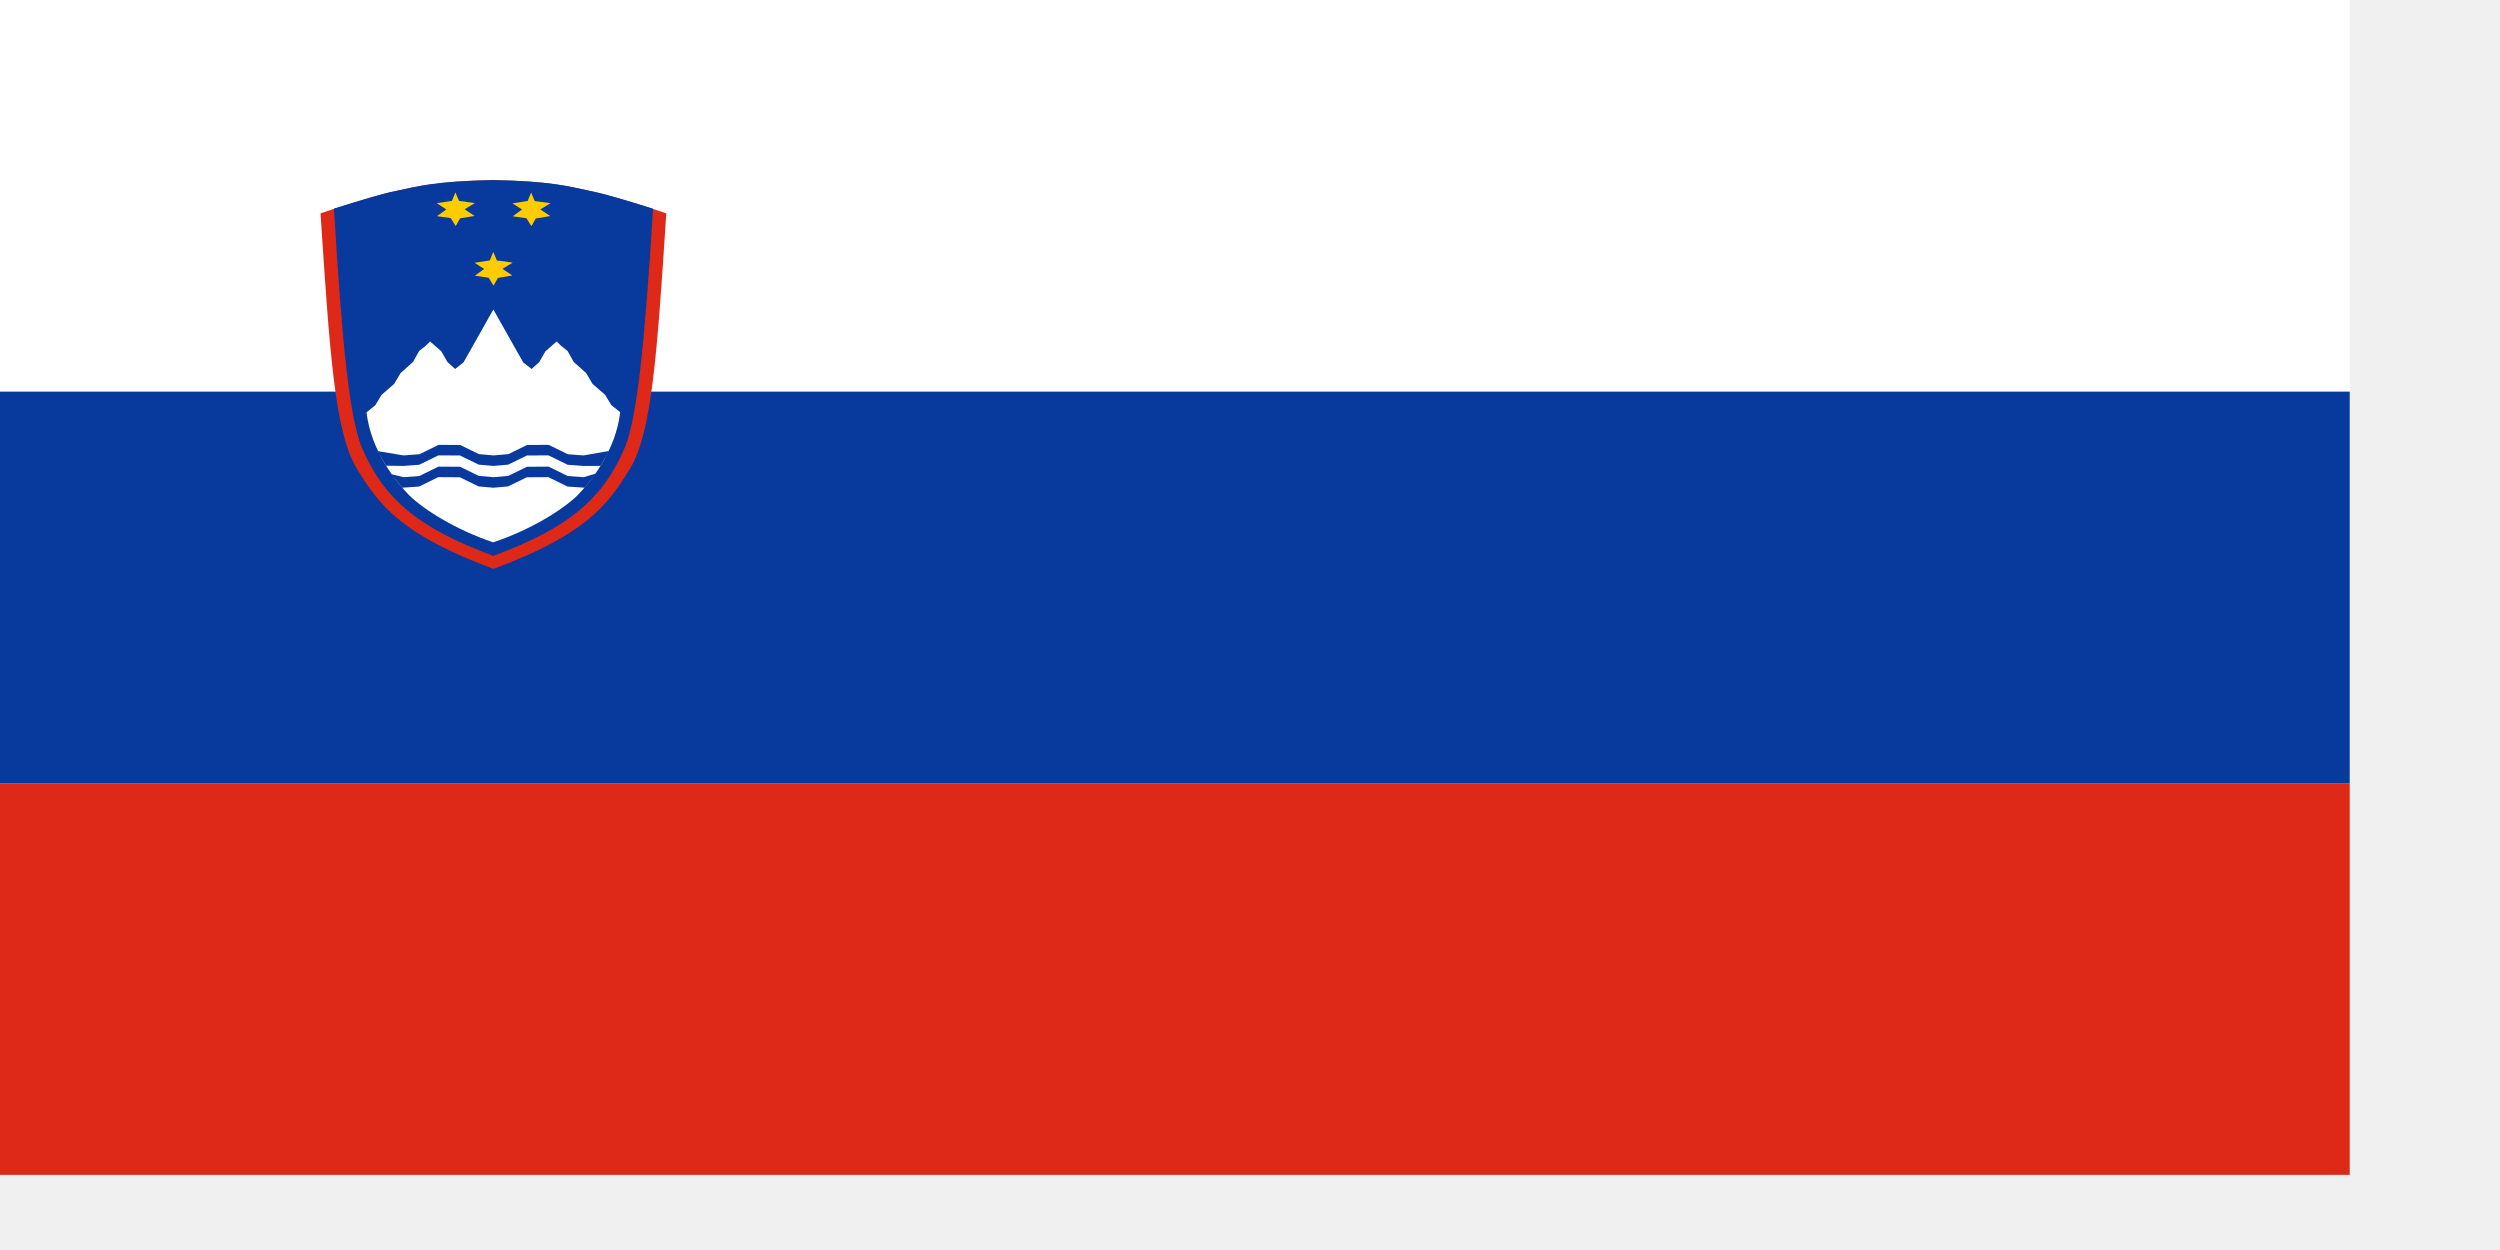
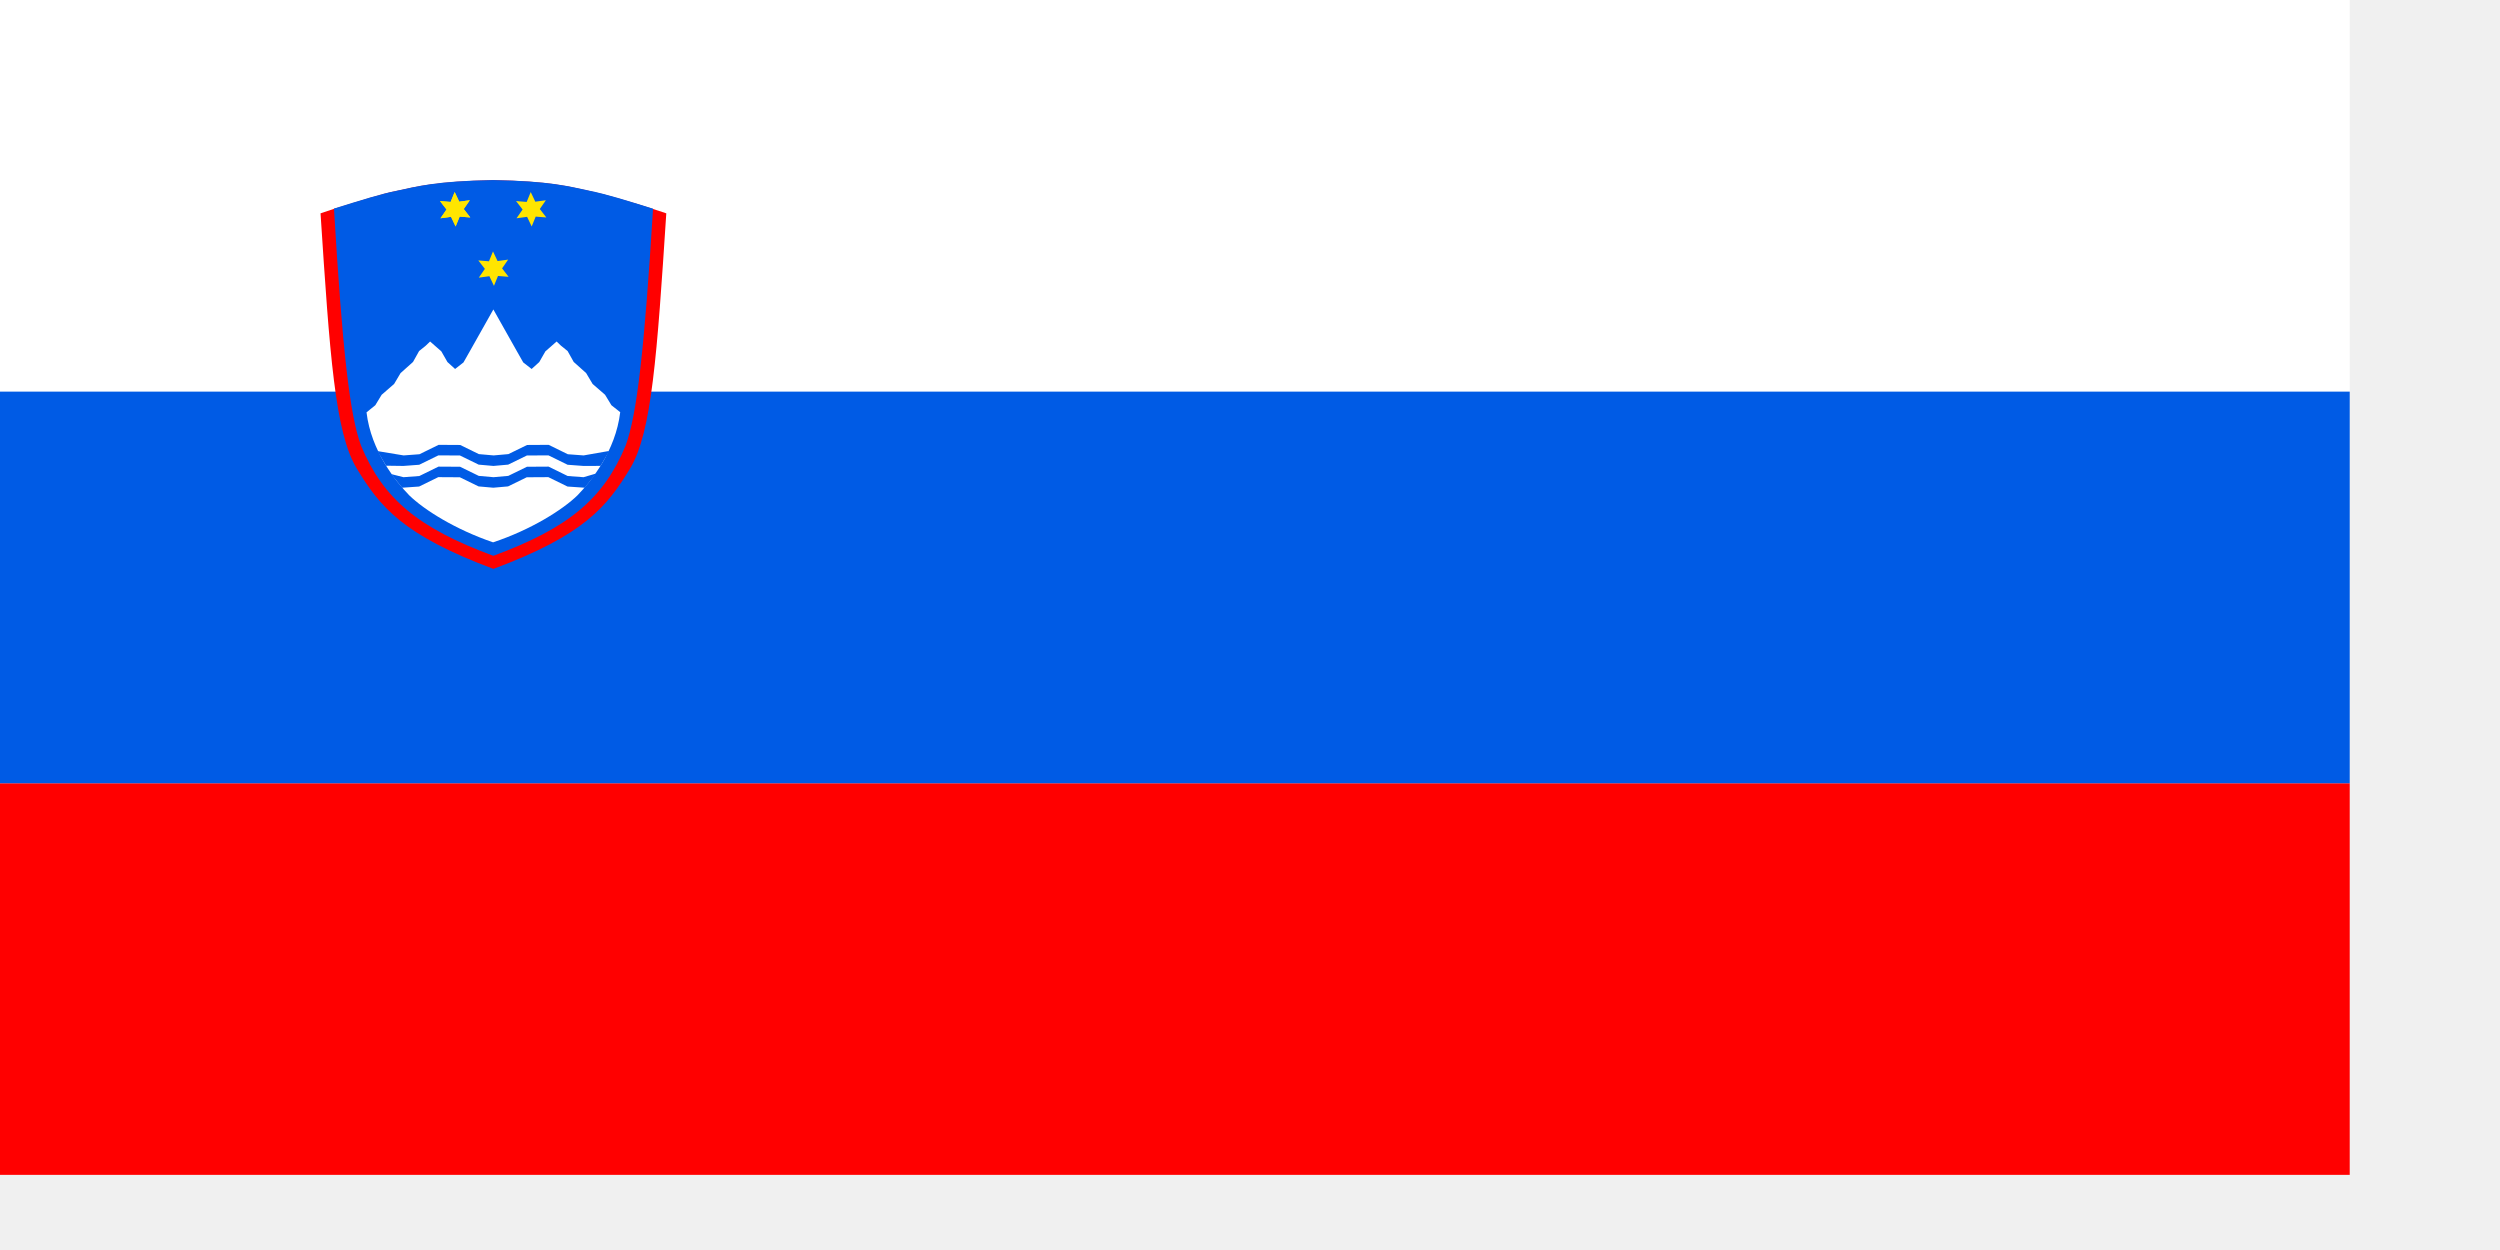
<svg xmlns="http://www.w3.org/2000/svg" id="svg552" width="280mm" height="140mm">
  <defs id="defs554" />
  <rect style="font-size:12;fill:#ffffff;fill-rule:evenodd;stroke-width:1pt;fill-opacity:1;" id="rect555" width="994.66" height="497.33" x="0" y="0" />
-   <rect style="font-size:12;fill:#de2918;fill-rule:evenodd;stroke-width:1pt;fill-opacity:1;" id="rect556" x="0" height="165.777" width="994.66" y="331.553" />
-   <rect style="font-size:12;fill:#08399c;fill-rule:evenodd;stroke-width:1pt;fill-opacity:1;" id="rect563" x="0" height="165.777" width="994.66" y="165.777" />
-   <path style="font-size:12;fill:#de2918;fill-rule:evenodd;stroke-width:1pt;" d="M 311.663 103.348 C 308.312 163.233 306.392 196.05 298.565 211.233 C 290.102 227.541 281.869 239.481 248.848 253.858 C 215.826 239.481 207.593 227.541 199.13 211.233 C 191.303 196.05 189.383 163.233 186.032 103.348 L 190.912 101.433 C 200.736 97.943 208.066 95.135 213.488 93.889 C 221.253 91.975 227.852 89.81 248.72 89.302 C 269.588 89.72 276.22 92.019 283.985 93.934 C 289.362 95.27 297.006 97.898 306.757 101.456 L 311.663 103.348 z " id="path694" transform="matrix(1.165015,0,0,1,-81.04471,-13.03642)" />
-   <path style="font-size:12;fill:#08399c;fill-rule:evenodd;stroke-width:1pt;" d="M 306.853 101.427 C 303.683 161.166 301.031 188.523 296.895 201.676 C 288.869 224.198 276.163 236.546 248.816 248.324 C 221.47 236.546 208.764 224.198 200.738 201.676 C 196.602 188.523 193.989 161.244 190.91 101.367 C 200.527 97.869 208.066 95.135 213.488 93.889 C 221.253 91.975 227.852 89.72 248.72 89.302 C 269.588 89.72 276.265 91.975 284.03 93.889 C 289.452 95.135 297.147 97.869 306.853 101.427 z " id="path675" transform="matrix(1.165015,0,0,1.000282,-81.04471,-13.10655)" />
-   <path transform="matrix(1.347046,0,0,1.110715,-107.3459,0.92219)" style="font-size:12;fill:#ffcc00;fill-rule:evenodd;stroke-width:1pt;" d="M 234.698 95.183 L 235.832 98.438 L 240.815 99.267 L 237.586 101.628 L 240.708 104.159 L 236.167 105.082 L 234.785 108.032 L 233.231 104.994 L 228.908 104.25 L 231.85 101.664 L 228.821 99.311 L 233.606 98.421 L 234.698 95.183 z " id="path651" />
+   <rect style="font-size:12;fill:#ff0000;fill-rule:evenodd;stroke-width:1pt;fill-opacity:1;" id="rect556" x="0" height="165.777" width="994.66" y="331.553" />
+   <rect style="font-size:12;fill:#005be5;fill-rule:evenodd;stroke-width:1pt;fill-opacity:1;" id="rect563" x="0" height="165.777" width="994.66" y="165.777" />
+   <path style="font-size:12;fill:#ff0000;fill-rule:evenodd;stroke-width:1pt;fill-opacity:1;" d="M 311.663 103.348 C 308.312 163.233 306.392 196.05 298.565 211.233 C 290.102 227.541 281.869 239.481 248.848 253.858 C 215.826 239.481 207.593 227.541 199.13 211.233 C 191.303 196.05 189.383 163.233 186.032 103.348 L 190.912 101.433 C 200.736 97.943 208.066 95.135 213.488 93.889 C 221.253 91.975 227.852 89.81 248.72 89.302 C 269.588 89.72 276.22 92.019 283.985 93.934 C 289.362 95.27 297.006 97.898 306.757 101.456 L 311.663 103.348 z " id="path694" transform="matrix(1.165015,0,0,1,-81.04471,-13.03642)" />
+   <path style="font-size:12;fill:#005be5;fill-rule:evenodd;stroke-width:1pt;fill-opacity:1;" d="M 276.444 88.349 C 272.75 148.105 269.661 175.47 264.842 188.626 C 255.492 211.155 240.689 223.506 208.83 235.287 C 176.971 223.506 162.168 211.155 152.818 188.626 C 148 175.47 144.955 148.183 141.368 88.289 C 152.572 84.79 161.355 82.055 167.672 80.809 C 176.718 78.894 184.406 76.639 208.718 76.22 C 233.029 76.639 240.808 78.894 249.855 80.809 C 256.171 82.055 265.136 84.79 276.444 88.349 z " id="path675" />
  <path style="font-size:12;fill:#ffffff;fill-rule:evenodd;stroke-width:1pt;" d="M 294.918 187.514 L 291.724 184.573 L 289.416 180.149 L 284.895 175.58 L 282.539 170.963 L 278.018 166.25 L 275.806 161.634 L 273.402 159.373 L 271.815 157.594 L 267.731 161.766 L 265.505 166.297 L 262.731 169.227 L 259.684 166.454 L 257.38 161.727 L 248.827 144.032 L 240.273 161.727 L 237.969 166.454 L 234.922 169.227 L 232.148 166.297 L 229.922 161.766 L 225.838 157.594 L 224.251 159.373 L 221.847 161.634 L 219.635 166.25 L 215.114 170.963 L 212.758 175.58 L 208.237 180.149 L 205.929 184.573 L 202.743 187.583 C 204.397 203.985 213.372 216.836 218.262 222.715 C 223.719 228.888 234.97 237.147 248.728 242.614 C 262.525 237.264 273.932 228.888 279.389 222.715 C 284.279 216.836 293.254 203.985 294.918 187.514 z " id="path627" transform="matrix(1.165015,0,0,1,-81.04471,-13.03642)" />
-   <path transform="matrix(1.347046,0,0,1.110715,-91.32693,-24.2341)" style="font-size:12;fill:#ffcc00;fill-rule:evenodd;stroke-width:1pt;" d="M 234.698 95.183 L 235.832 98.438 L 240.815 99.267 L 237.586 101.628 L 240.708 104.159 L 236.167 105.082 L 234.785 108.032 L 233.231 104.994 L 228.908 104.25 L 231.85 101.664 L 228.821 99.311 L 233.606 98.421 L 234.698 95.183 z " id="path654" />
-   <path transform="matrix(1.347046,0,0,1.110715,-123.3649,-24.28933)" style="font-size:12;fill:#ffcc00;fill-rule:evenodd;stroke-width:1pt;" d="M 234.698 95.183 L 235.832 98.438 L 240.815 99.267 L 237.586 101.628 L 240.708 104.159 L 236.167 105.082 L 234.785 108.032 L 233.231 104.994 L 228.908 104.25 L 231.85 101.664 L 228.821 99.311 L 233.606 98.421 L 234.698 95.183 z " id="path655" />
-   <path style="font-size:12;fill:#08399c;fill-rule:evenodd;stroke-width:1pt;fill-opacity:1;" d="M 287.777 210.249 L 281.55 210.271 L 275.804 209.773 L 268.844 205.796 L 260.999 205.851 L 254.205 209.718 L 248.846 210.27 L 243.487 209.718 L 236.693 205.851 L 228.848 205.796 L 221.888 209.773 L 216.142 210.271 L 209.837 210.17 L 206.792 204.161 L 206.905 204.023 L 216.22 205.818 L 221.966 205.32 L 228.926 201.343 L 236.771 201.398 L 243.565 205.265 L 248.924 205.817 L 254.283 205.265 L 261.077 201.398 L 268.922 201.343 L 275.882 205.32 L 281.628 205.818 L 290.694 203.966 L 290.814 204.244 L 287.777 210.249 z " id="path664" transform="matrix(1.165015,0,0,1,-81.04471,-13.03642)" />
-   <path style="font-size:12;fill:#08399c;fill-rule:evenodd;stroke-width:1pt;fill-opacity:1;" d="M 215.724 210.271 L 221.888 209.773 L 228.848 205.796 L 236.693 205.851 L 243.487 209.718 L 248.846 210.27 L 254.205 209.718 L 260.999 205.851 L 268.844 205.796 L 275.804 209.773 L 282.052 210.271 L 286.083 204.482 L 285.947 204.351 L 281.628 205.818 L 275.882 205.32 L 268.922 201.343 L 261.077 201.398 L 254.283 205.265 L 248.924 205.817 L 243.565 205.265 L 236.771 201.398 L 228.926 201.343 L 221.966 205.32 L 216.22 205.818 L 211.987 204.575 L 211.936 204.817 L 215.724 210.271 z " id="path665" transform="matrix(1.165015,0,0,1,-81.09022,-3.81768)" />
+   <path style="font-size:12;fill:#005be5;fill-rule:evenodd;stroke-width:1pt;fill-opacity:1;" d="M 254.22 197.213 L 246.965 197.235 L 240.271 196.737 L 232.163 192.76 L 223.023 192.815 L 215.108 196.682 L 208.865 197.234 L 202.621 196.682 L 194.706 192.815 L 185.567 192.76 L 177.458 196.737 L 170.764 197.235 L 163.418 197.134 L 159.871 191.125 L 160.003 190.987 L 170.855 192.782 L 177.549 192.284 L 185.657 188.307 L 194.797 188.362 L 202.712 192.229 L 208.956 192.781 L 215.199 192.229 L 223.114 188.362 L 232.254 188.307 L 240.362 192.284 L 247.056 192.782 L 257.618 190.93 L 257.758 191.208 L 254.22 197.213 z " id="path664" />
+   <path style="font-size:12;fill:#005be5;fill-rule:evenodd;stroke-width:1pt;fill-opacity:1;" d="M 170.232 206.453 L 177.413 205.955 L 185.521 201.978 L 194.661 202.033 L 202.576 205.9 L 208.819 206.452 L 215.062 205.9 L 222.977 202.033 L 232.117 201.978 L 240.226 205.955 L 247.505 206.453 L 252.201 200.664 L 252.042 200.533 L 247.011 202 L 240.316 201.502 L 232.208 197.525 L 223.068 197.58 L 215.153 201.447 L 208.91 201.999 L 202.667 201.447 L 194.751 197.58 L 185.612 197.525 L 177.504 201.502 L 170.809 202 L 165.878 200.757 L 165.818 200.999 L 170.232 206.453 z " id="path665" />
+   <polygon style="font-size:12.000;fill:#ffe500;fill-rule:evenodd;stroke-width:1;fill-opacity:1;" id="polygon582" points="198.425,85.039 196.043,88.489 198.612,91.803 194.433,91.465 192.848,95.346 191.052,91.558 186.898,92.126 189.28,88.676 186.711,85.363 190.89,85.701 192.475,81.82 194.271,85.607 198.425,85.039 " transform="matrix(1.07741,0,0,1.077409,-14.91398,-6.857124)" />
+   <polygon style="font-size:12.000;fill:#ffe500;fill-rule:evenodd;stroke-width:1;fill-opacity:1;" id="polygon583" points="198.425,85.039 196.043,88.489 198.612,91.803 194.433,91.465 192.848,95.346 191.052,91.558 186.898,92.126 189.28,88.676 186.711,85.363 190.89,85.701 192.475,81.82 194.271,85.607 198.425,85.039 " transform="matrix(1.07741,0,0,1.077409,17.28353,-6.857124)" />
+   <polygon style="font-size:12.000;fill:#ffe500;fill-rule:evenodd;stroke-width:1;fill-opacity:1;" id="polygon584" points="198.425,85.039 196.043,88.489 198.612,91.803 194.433,91.465 192.848,95.346 191.052,91.558 186.898,92.126 189.28,88.676 186.711,85.363 190.89,85.701 192.475,81.82 194.271,85.607 198.425,85.039 " transform="matrix(1.07741,0,0,1.077409,-14.91398,-6.857124)" />
+   <polygon style="font-size:12.000;fill:#ffe500;fill-rule:evenodd;stroke-width:1;fill-opacity:1;" id="polygon586" points="198.425,85.039 196.043,88.489 198.612,91.803 194.433,91.465 192.848,95.346 191.052,91.558 186.898,92.126 189.28,88.676 186.711,85.363 190.89,85.701 192.475,81.82 194.271,85.607 198.425,85.039 " transform="matrix(1.07741,0,0,1.077409,1.315663,18.27258)" />
</svg>
